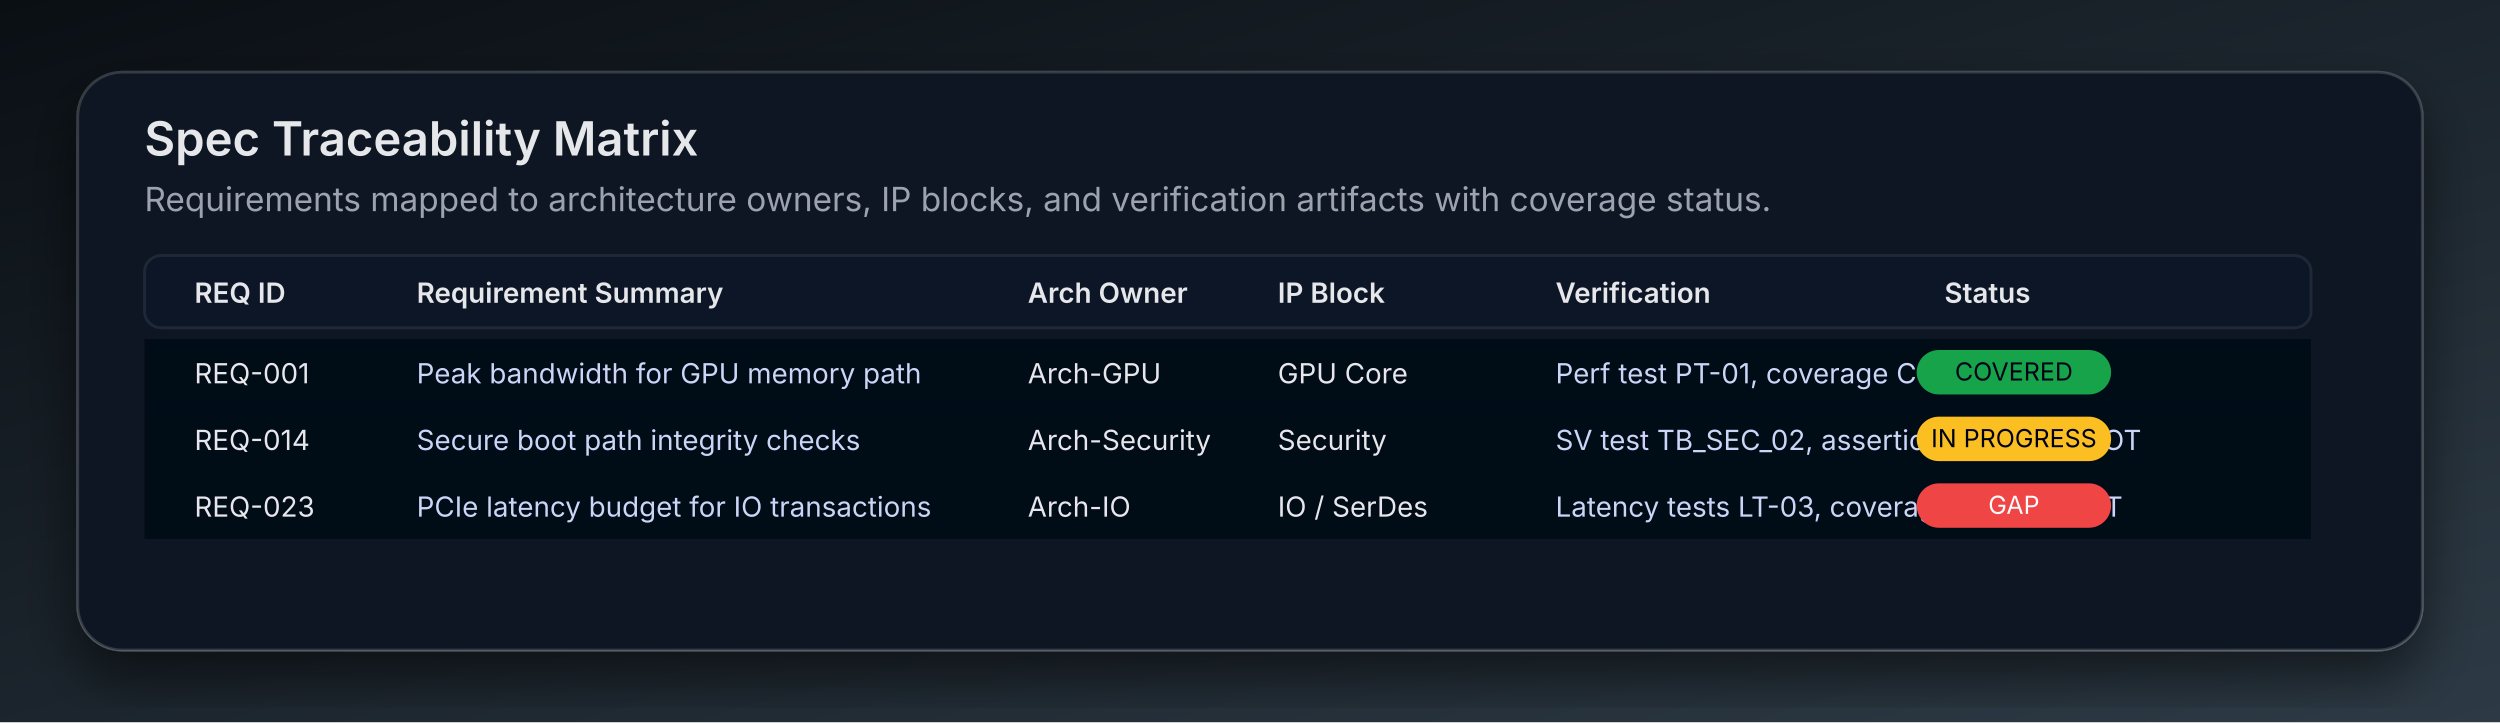
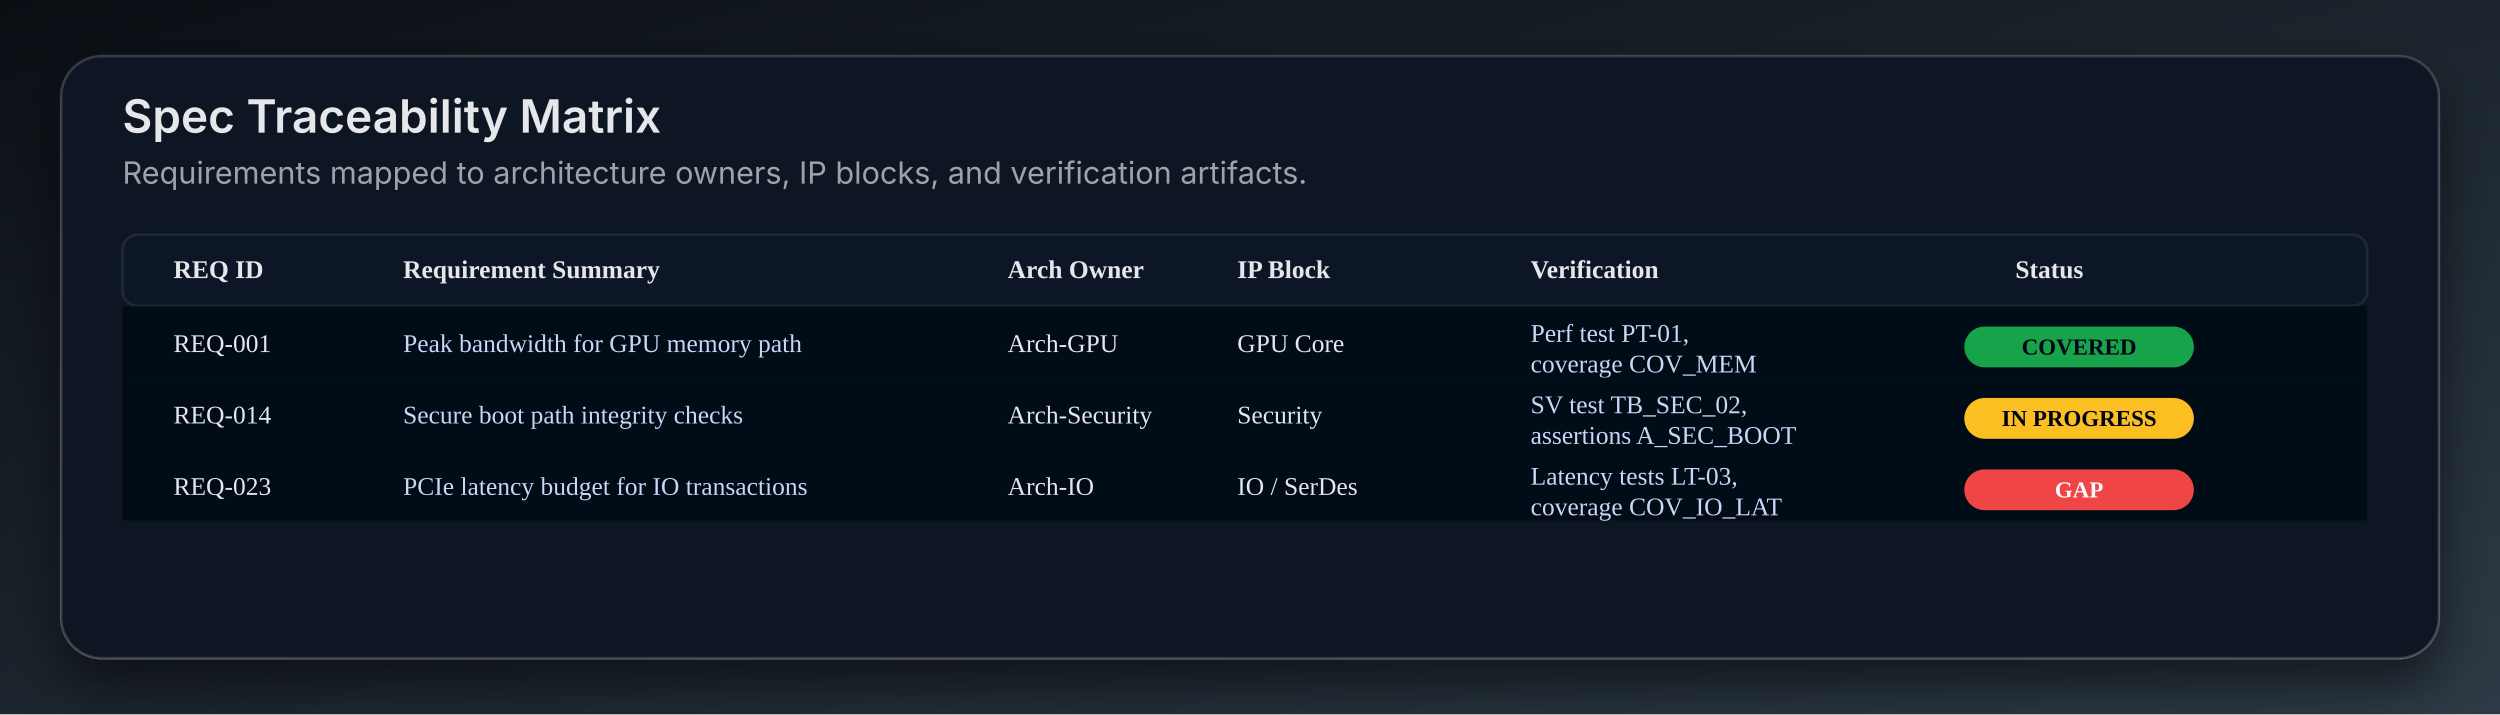
- <svg xmlns="http://www.w3.org/2000/svg" width="900" height="260" viewBox="0 0 900 260" role="img" aria-labelledby="traceTitle traceDesc">
+ <svg xmlns="http://www.w3.org/2000/svg" width="980" height="280" viewBox="0 0 980 280" role="img" aria-labelledby="traceTitle traceDesc">
  <defs>
    <linearGradient id="bgGradT" x1="0" y1="0" x2="1" y2="1">
      <stop offset="0%" stop-color="#0a0f14" />
      <stop offset="100%" stop-color="#2d3a45" />
    </linearGradient>
    <filter id="panelShadowT" x="-10%" y="-10%" width="120%" height="120%">
      <feDropShadow dx="0" dy="10" stdDeviation="10" flood-color="#000" flood-opacity="0.55" />
    </filter>
  </defs>
-   <rect x="0" y="0" width="900" height="260" fill="url(#bgGradT)" />
+   <rect x="0" y="0" width="980" height="280" fill="url(#bgGradT)" />
  <g filter="url(#panelShadowT)">
-     <rect x="28" y="26" width="844" height="208" rx="16" fill="#0f1720" stroke="#d9e2ec" stroke-opacity="0.18" />
-     <text x="52" y="56" fill="#e5e7eb" font-family="system-ui,-apple-system,BlinkMacSystemFont,'Segoe UI',sans-serif" font-size="17" font-weight="600">
-       Spec Traceability Matrix
+     <rect x="24" y="22" width="932" height="236" rx="16" fill="#0f1720" stroke="#d9e2ec" stroke-opacity="0.18" />
+     <text x="48" y="52" fill="#e5e7eb" font-family="system-ui,-apple-system,BlinkMacSystemFont,'Segoe UI',sans-serif" font-size="18" font-weight="600">
+     Spec Traceability Matrix
+   </text>
+     <text x="48" y="72" fill="#9ca3af" font-family="system-ui,-apple-system,BlinkMacSystemFont,'Segoe UI',sans-serif" font-size="12">
+     Requirements mapped to architecture owners, IP blocks, and verification artifacts.
+   </text>
+     <rect x="48" y="92" width="880" height="28" rx="6" fill="#111827" stroke="#1f2937" stroke-width="1" />
+     <text x="68" y="109" fill="#e5e7eb" font-size="10" font-weight="600">REQ ID</text>
+     <text x="158" y="109" fill="#e5e7eb" font-size="10" font-weight="600">Requirement Summary</text>
+     <text x="395" y="109" fill="#e5e7eb" font-size="10" font-weight="600">Arch Owner</text>
+     <text x="485" y="109" fill="#e5e7eb" font-size="10" font-weight="600">IP Block</text>
+     <text x="600" y="109" fill="#e5e7eb" font-size="10" font-weight="600">Verification</text>
+     <text x="790" y="109" fill="#e5e7eb" font-size="10" font-weight="600">Status</text>
+     <rect x="48" y="120" width="880" height="28" fill="#020617" opacity="0.9" />
+     <text x="68" y="138" fill="#e5e7eb" font-size="10">REQ-001</text>
+     <text x="158" y="138" fill="#cbd5f5" font-size="10">Peak bandwidth for GPU memory path</text>
+     <text x="395" y="138" fill="#e5e7eb" font-size="10">Arch-GPU</text>
+     <text x="485" y="138" fill="#e5e7eb" font-size="10">GPU Core</text>
+     <text x="600" y="134" fill="#cbd5f5" font-size="10">
+       <tspan x="600" dy="0">Perf test PT-01,</tspan>
+       <tspan x="600" dy="12">coverage COV_MEM</tspan>
    </text>
-     <text x="52" y="76" fill="#9ca3af" font-family="system-ui,-apple-system,BlinkMacSystemFont,'Segoe UI',sans-serif" font-size="12">
-       Requirements mapped to architecture owners, IP blocks, and verification artifacts with coverage status.
+     <rect x="770" y="128" width="90" height="16" rx="8" fill="#16a34a" />
+     <text x="815" y="139" text-anchor="middle" fill="#020617" font-size="9" font-weight="600">COVERED</text>
+     <rect x="48" y="148" width="880" height="28" fill="#020617" opacity="0.9" />
+     <text x="68" y="166" fill="#e5e7eb" font-size="10">REQ-014</text>
+     <text x="158" y="166" fill="#cbd5f5" font-size="10">Secure boot path integrity checks</text>
+     <text x="395" y="166" fill="#e5e7eb" font-size="10">Arch-Security</text>
+     <text x="485" y="166" fill="#e5e7eb" font-size="10">Security</text>
+     <text x="600" y="162" fill="#cbd5f5" font-size="10">
+       <tspan x="600" dy="0">SV test TB_SEC_02,</tspan>
+       <tspan x="600" dy="12">assertions A_SEC_BOOT</tspan>
    </text>
-     <rect x="52" y="92" width="780" height="26" rx="6" fill="#111827" stroke="#1f2937" stroke-width="1" />
-     <text x="70" y="109" fill="#e5e7eb" font-size="10" font-family="system-ui,-apple-system,BlinkMacSystemFont,'Segoe UI',sans-serif" font-weight="600">REQ ID</text>
-     <text x="150" y="109" fill="#e5e7eb" font-size="10" font-family="system-ui,-apple-system,BlinkMacSystemFont,'Segoe UI',sans-serif" font-weight="600">Requirement Summary</text>
-     <text x="370" y="109" fill="#e5e7eb" font-size="10" font-family="system-ui,-apple-system,BlinkMacSystemFont,'Segoe UI',sans-serif" font-weight="600">Arch Owner</text>
-     <text x="460" y="109" fill="#e5e7eb" font-size="10" font-family="system-ui,-apple-system,BlinkMacSystemFont,'Segoe UI',sans-serif" font-weight="600">IP Block</text>
-     <text x="560" y="109" fill="#e5e7eb" font-size="10" font-family="system-ui,-apple-system,BlinkMacSystemFont,'Segoe UI',sans-serif" font-weight="600">Verification</text>
-     <text x="700" y="109" fill="#e5e7eb" font-size="10" font-family="system-ui,-apple-system,BlinkMacSystemFont,'Segoe UI',sans-serif" font-weight="600">Status</text>
-     <rect x="52" y="122" width="780" height="24" fill="#020617" opacity="0.9" />
-     <text x="70" y="138" fill="#e5e7eb" font-size="10" font-family="system-ui,-apple-system,BlinkMacSystemFont,'Segoe UI',sans-serif">REQ-001</text>
-     <text x="150" y="138" fill="#cbd5f5" font-size="10" font-family="system-ui,-apple-system,BlinkMacSystemFont,'Segoe UI',sans-serif">
-       Peak bandwidth for GPU memory path
+     <rect x="770" y="156" width="90" height="16" rx="8" fill="#fbbf24" />
+     <text x="815" y="167" text-anchor="middle" fill="#020617" font-size="9" font-weight="600">IN PROGRESS</text>
+     <rect x="48" y="176" width="880" height="28" fill="#020617" opacity="0.9" />
+     <text x="68" y="194" fill="#e5e7eb" font-size="10">REQ-023</text>
+     <text x="158" y="194" fill="#cbd5f5" font-size="10">PCIe latency budget for IO transactions</text>
+     <text x="395" y="194" fill="#e5e7eb" font-size="10">Arch-IO</text>
+     <text x="485" y="194" fill="#e5e7eb" font-size="10">IO / SerDes</text>
+     <text x="600" y="190" fill="#cbd5f5" font-size="10">
+       <tspan x="600" dy="0">Latency tests LT-03,</tspan>
+       <tspan x="600" dy="12">coverage COV_IO_LAT</tspan>
    </text>
-     <text x="370" y="138" fill="#e5e7eb" font-size="10" font-family="system-ui,-apple-system,BlinkMacSystemFont,'Segoe UI',sans-serif">Arch-GPU</text>
-     <text x="460" y="138" fill="#e5e7eb" font-size="10" font-family="system-ui,-apple-system,BlinkMacSystemFont,'Segoe UI',sans-serif">GPU Core</text>
-     <text x="560" y="138" fill="#cbd5f5" font-size="10" font-family="system-ui,-apple-system,BlinkMacSystemFont,'Segoe UI',sans-serif">
-       Perf test PT-01, coverage COV_MEM
-     </text>
-     <rect x="690" y="126" width="70" height="16" rx="8" fill="#16a34a" />
-     <text x="725" y="137" text-anchor="middle" fill="#020617" font-size="9" font-family="system-ui,-apple-system,BlinkMacSystemFont,'Segoe UI',sans-serif">COVERED</text>
-     <rect x="52" y="146" width="780" height="24" fill="#020617" opacity="0.9" />
-     <text x="70" y="162" fill="#e5e7eb" font-size="10" font-family="system-ui,-apple-system,BlinkMacSystemFont,'Segoe UI',sans-serif">REQ-014</text>
-     <text x="150" y="162" fill="#cbd5f5" font-size="10" font-family="system-ui,-apple-system,BlinkMacSystemFont,'Segoe UI',sans-serif">
-       Secure boot path integrity checks
-     </text>
-     <text x="370" y="162" fill="#e5e7eb" font-size="10" font-family="system-ui,-apple-system,BlinkMacSystemFont,'Segoe UI',sans-serif">Arch-Security</text>
-     <text x="460" y="162" fill="#e5e7eb" font-size="10" font-family="system-ui,-apple-system,BlinkMacSystemFont,'Segoe UI',sans-serif">Security</text>
-     <text x="560" y="162" fill="#cbd5f5" font-size="10" font-family="system-ui,-apple-system,BlinkMacSystemFont,'Segoe UI',sans-serif">
-       SV test TB_SEC_02, assertions A_SEC_BOOT
-     </text>
-     <rect x="690" y="150" width="70" height="16" rx="8" fill="#fbbf24" />
-     <text x="725" y="161" text-anchor="middle" fill="#020617" font-size="9" font-family="system-ui,-apple-system,BlinkMacSystemFont,'Segoe UI',sans-serif">IN PROGRESS</text>
-     <rect x="52" y="170" width="780" height="24" fill="#020617" opacity="0.9" />
-     <text x="70" y="186" fill="#e5e7eb" font-size="10" font-family="system-ui,-apple-system,BlinkMacSystemFont,'Segoe UI',sans-serif">REQ-023</text>
-     <text x="150" y="186" fill="#cbd5f5" font-size="10" font-family="system-ui,-apple-system,BlinkMacSystemFont,'Segoe UI',sans-serif">
-       PCIe latency budget for IO transactions
-     </text>
-     <text x="370" y="186" fill="#e5e7eb" font-size="10" font-family="system-ui,-apple-system,BlinkMacSystemFont,'Segoe UI',sans-serif">Arch-IO</text>
-     <text x="460" y="186" fill="#e5e7eb" font-size="10" font-family="system-ui,-apple-system,BlinkMacSystemFont,'Segoe UI',sans-serif">IO / SerDes</text>
-     <text x="560" y="186" fill="#cbd5f5" font-size="10" font-family="system-ui,-apple-system,BlinkMacSystemFont,'Segoe UI',sans-serif">
-       Latency tests LT-03, coverage COV_IO_LAT
-     </text>
-     <rect x="690" y="174" width="70" height="16" rx="8" fill="#ef4444" />
-     <text x="725" y="185" text-anchor="middle" fill="#f9fafb" font-size="9" font-family="system-ui,-apple-system,BlinkMacSystemFont,'Segoe UI',sans-serif">GAP</text>
+     <rect x="770" y="184" width="90" height="16" rx="8" fill="#ef4444" />
+     <text x="815" y="195" text-anchor="middle" fill="#f9fafb" font-size="9" font-weight="600">GAP</text>
  </g>
</svg>
